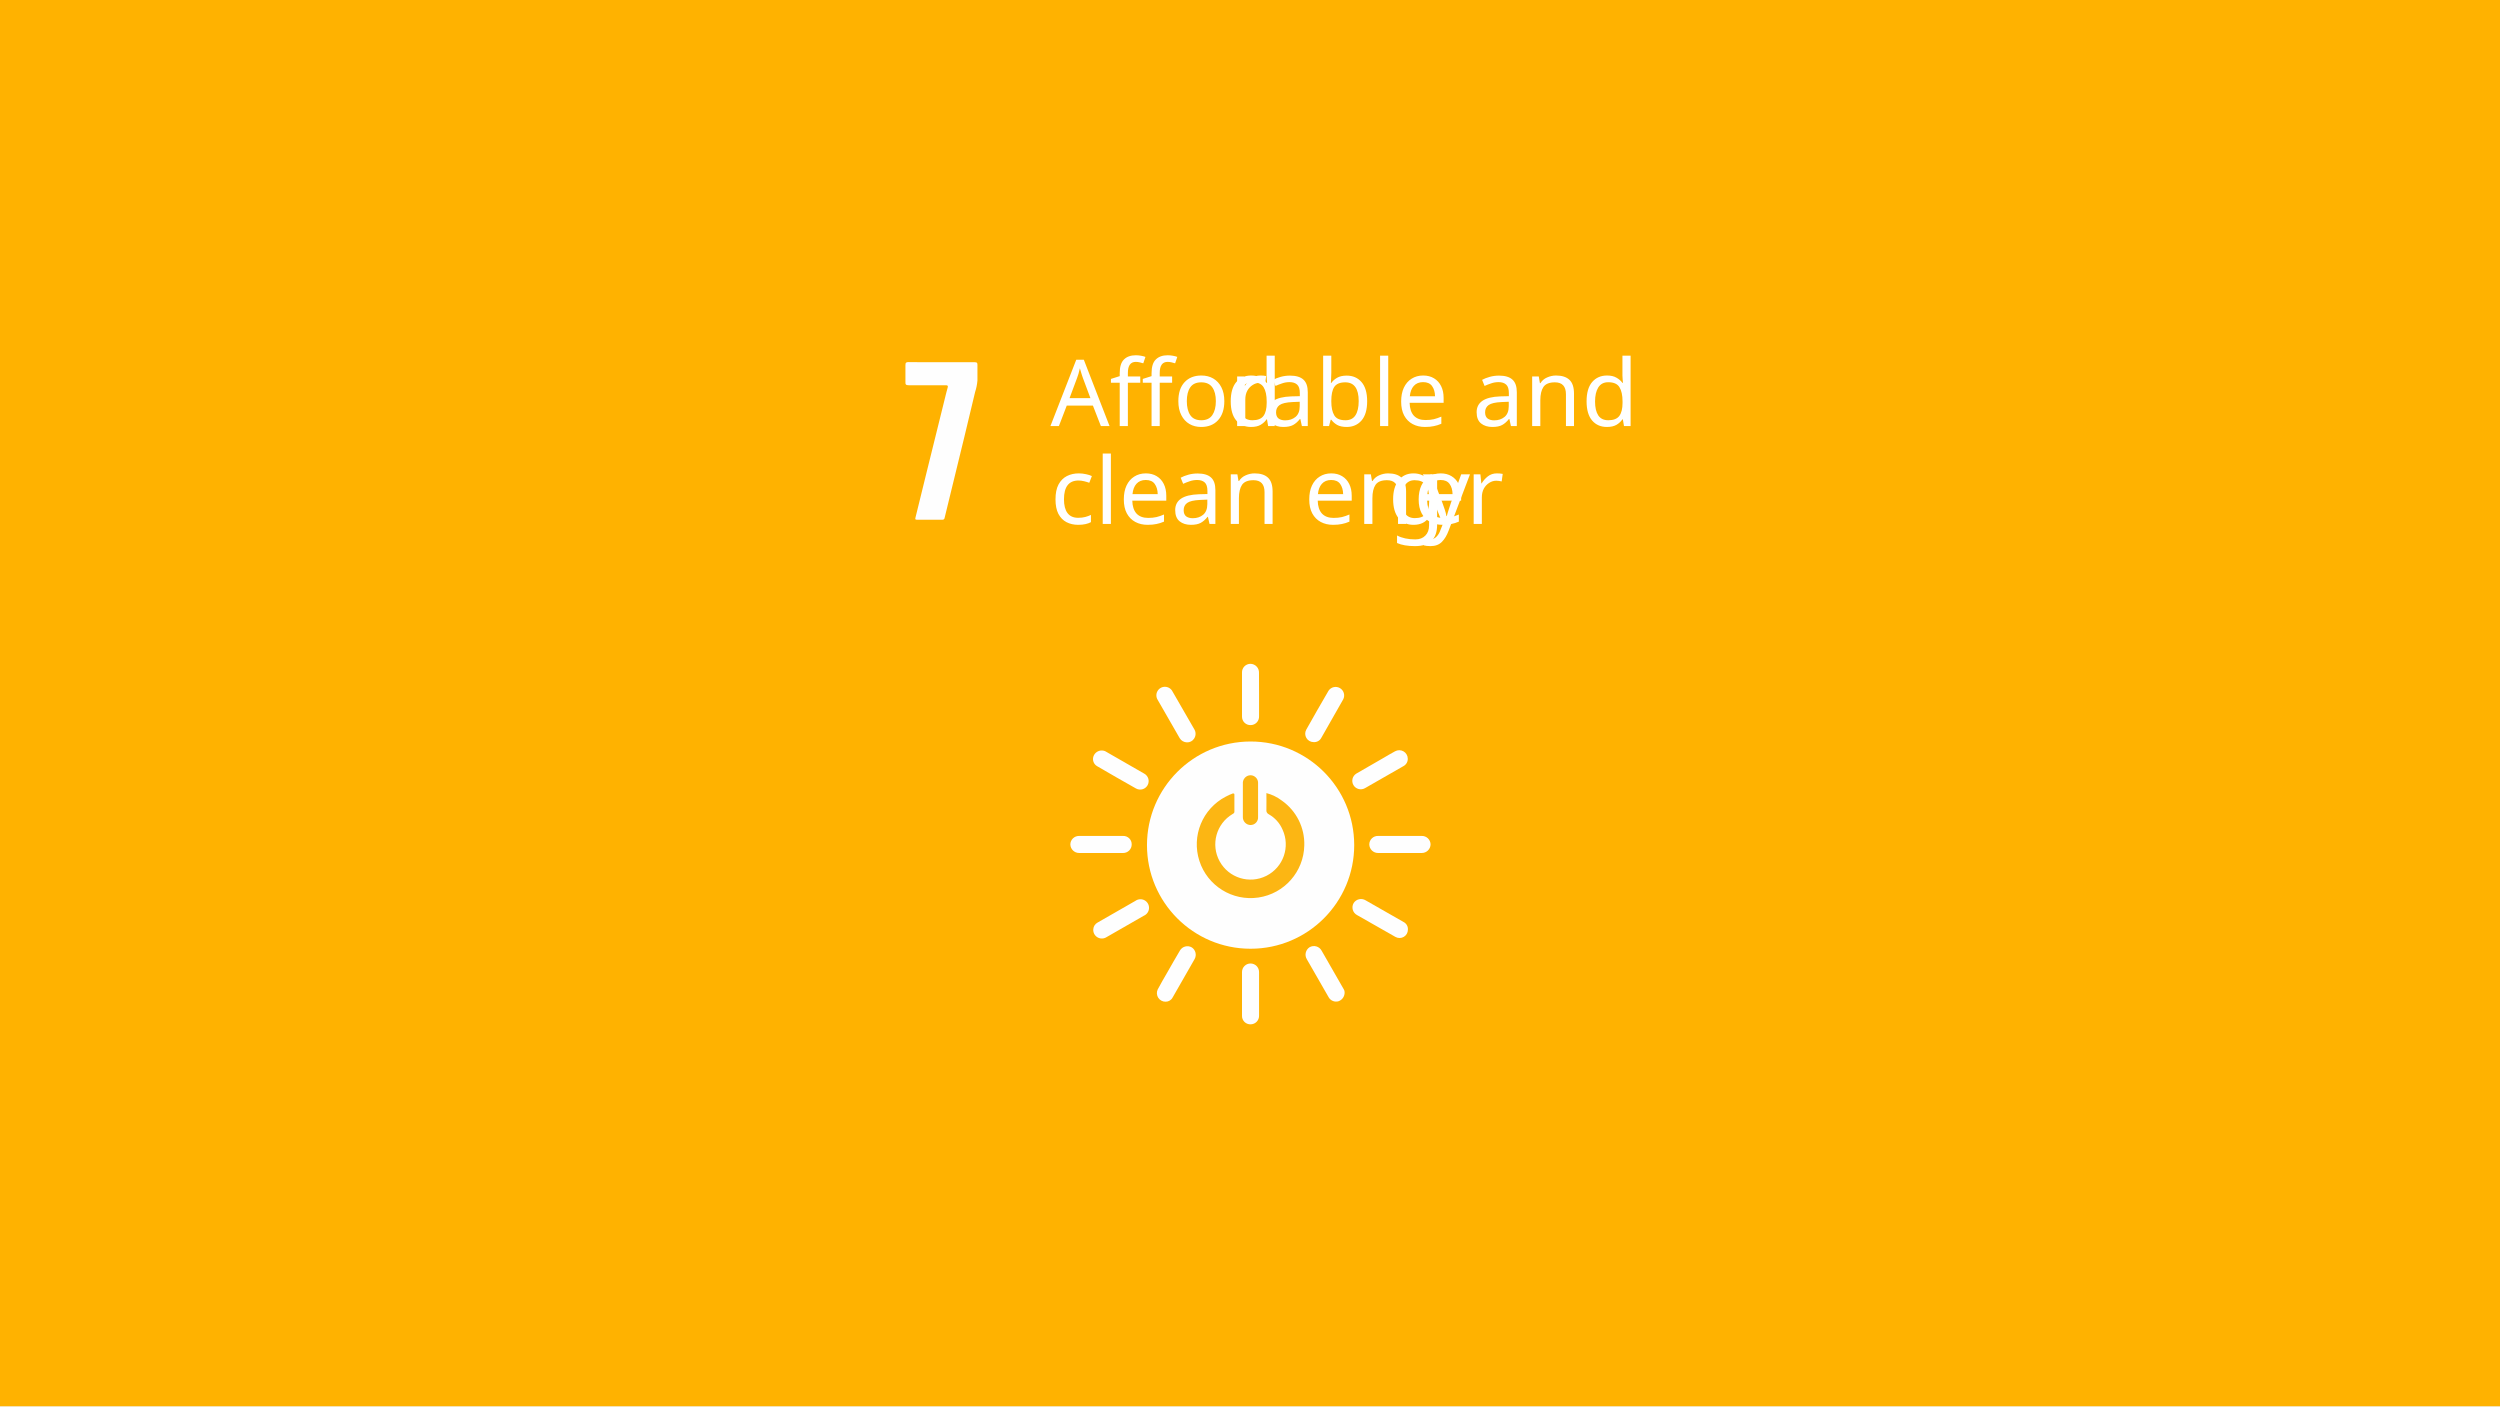
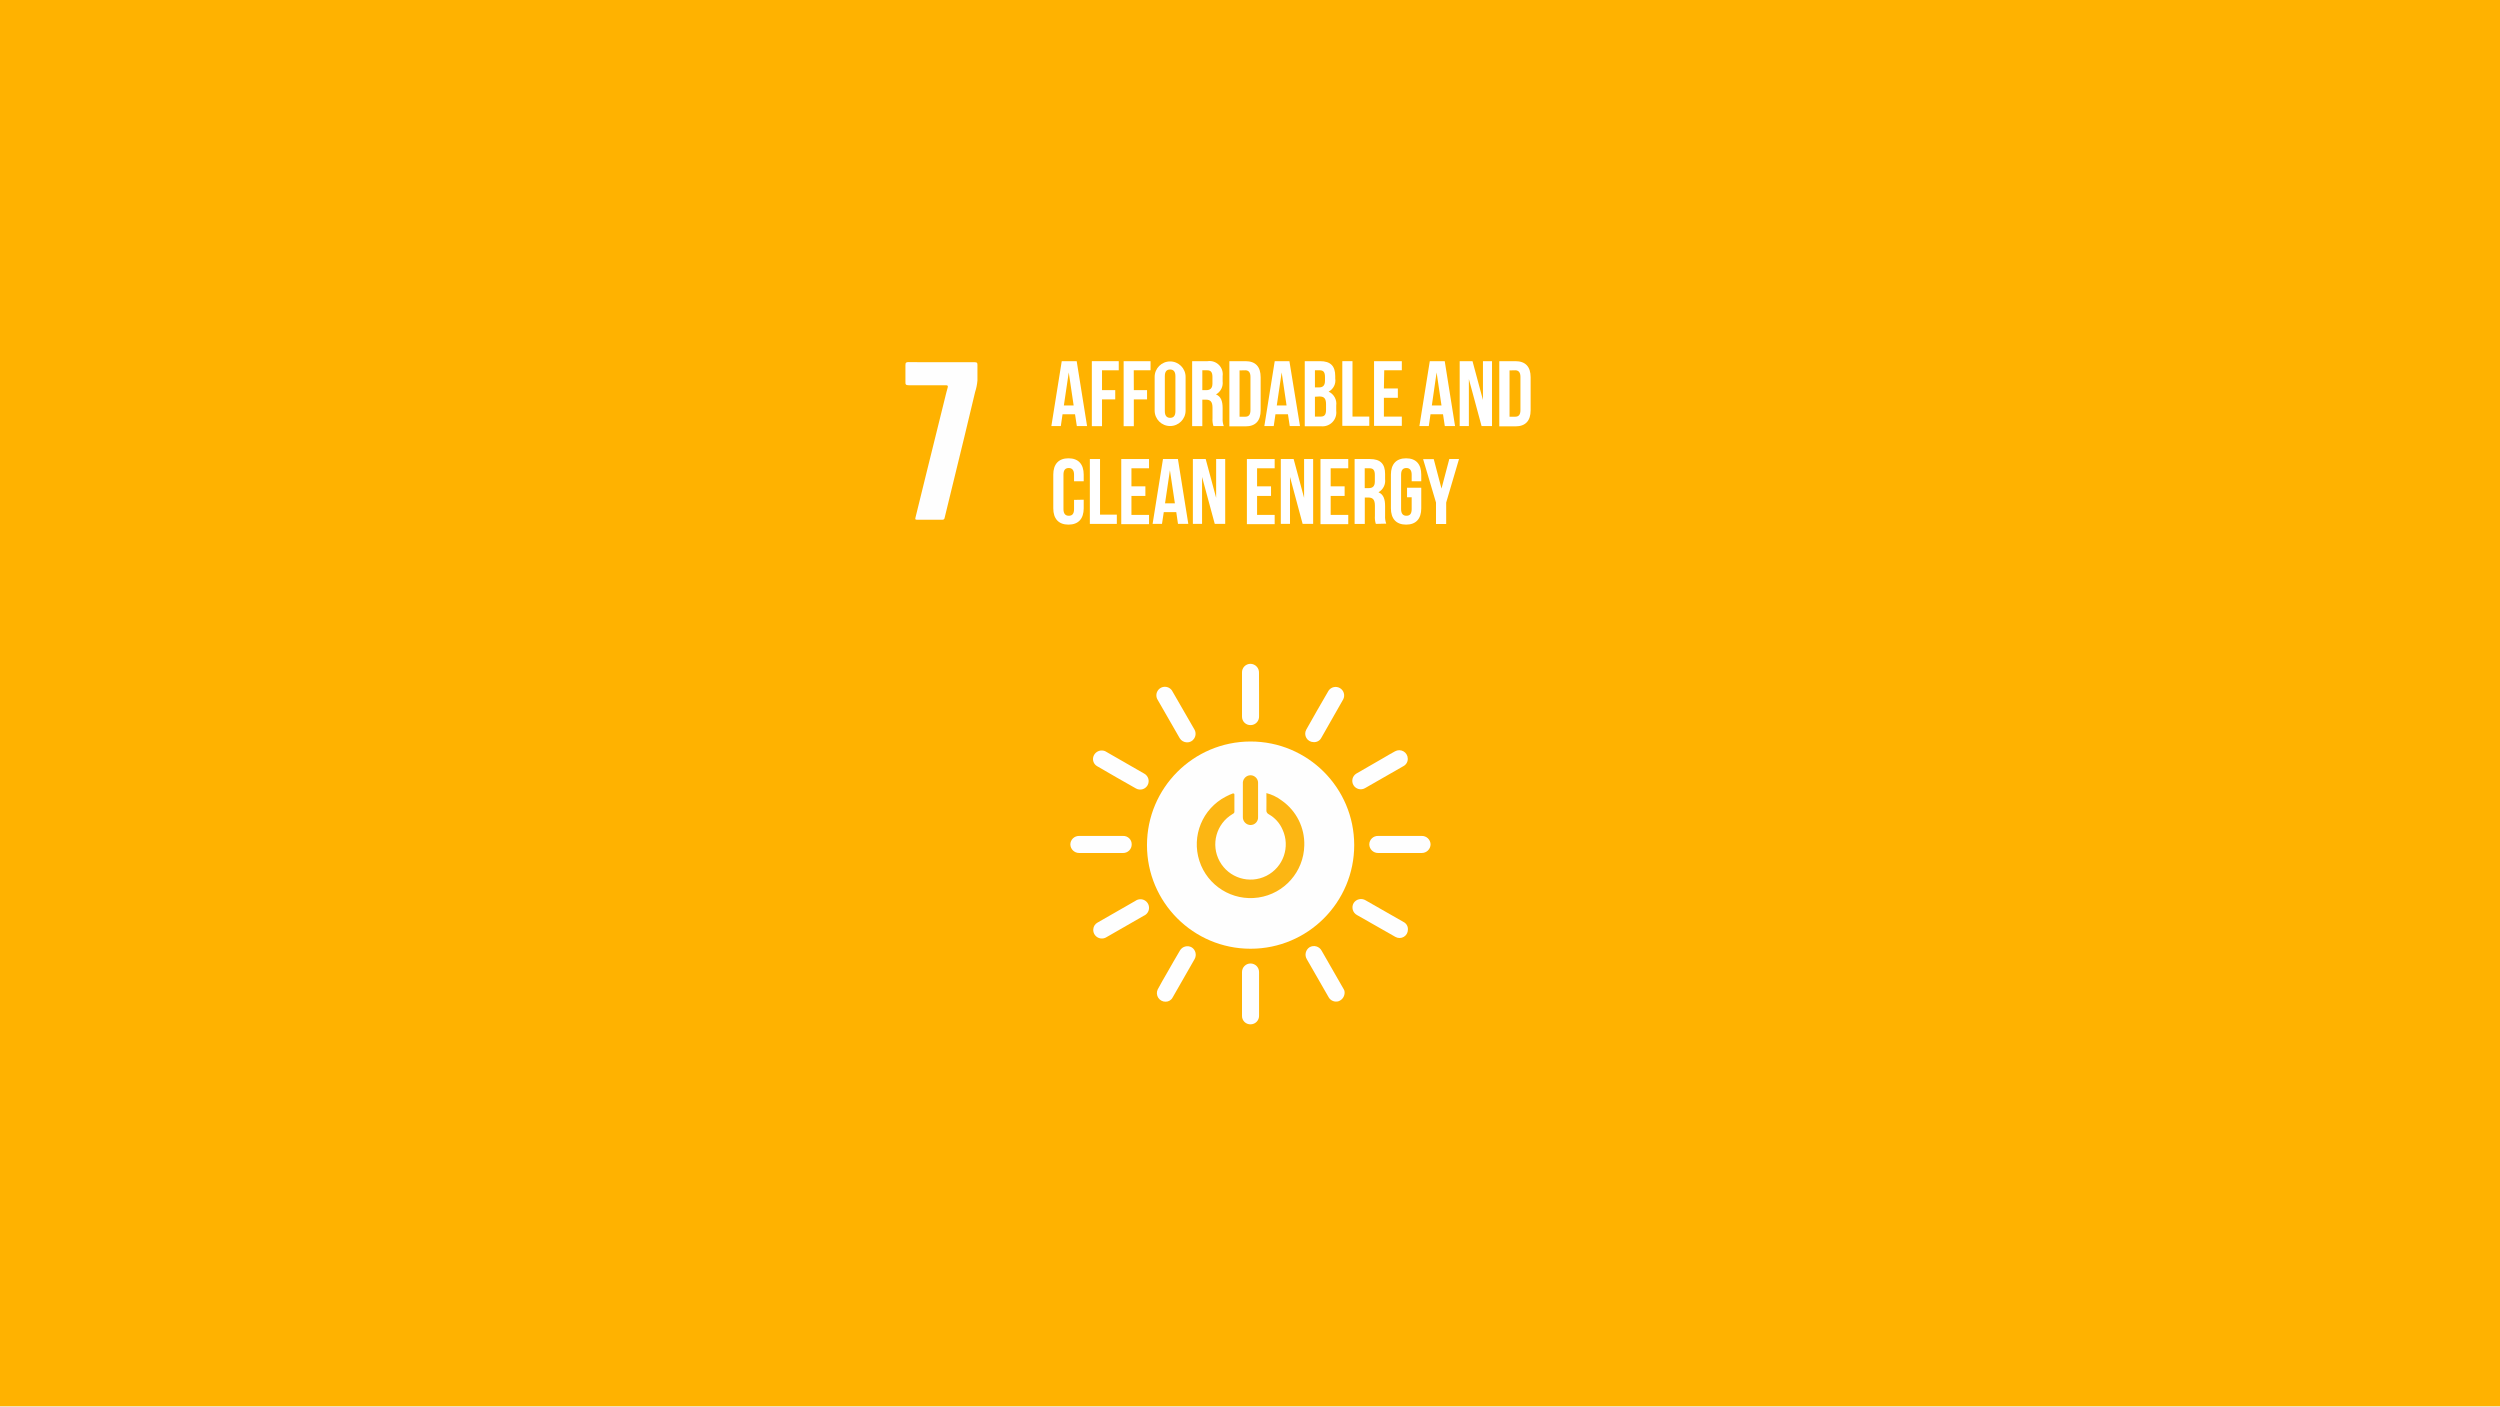
<svg xmlns="http://www.w3.org/2000/svg" viewBox="0 0 378.08 212.67">
  <defs>
-     <style>.cls-1{fill:#ffb200;}.cls-2{fill:#fefefe;}.cls-3{fill:#fcb613;}.cls-4{font-size:14px;fill:#fff;font-family:BebasNeueBold, Bebas Neue;}.cls-5{letter-spacing:0em;}.cls-6{letter-spacing:-0.01em;}</style>
+     <style>.cls-1{fill:#ffb200;}.cls-2{fill:#fefefe;}.cls-3{fill:#fcb613;}.cls-4{fill:#fff;}</style>
  </defs>
  <g id="Capa_2" data-name="Capa 2">
    <g id="Capa_1-2" data-name="Capa 1">
      <rect class="cls-1" width="378.08" height="212.67" />
      <path class="cls-2" d="M189.11,112.14a15.67,15.67,0,1,1-15.65,15.66A15.68,15.68,0,0,1,189.11,112.14Z" />
      <path class="cls-2" d="M142.36,54.78c1.69,0,3.38,0,5.06,0,.33,0,.41.1.4.41,0,.78,0,1.56,0,2.35a7.46,7.46,0,0,1-.35,1.74q-.79,3.36-1.61,6.72c-1,4.1-2,8.19-3,12.3a.32.32,0,0,1-.37.3q-1.91,0-3.81,0c-.28,0-.29-.09-.23-.33q.84-3.37,1.66-6.75l3-12.13c.07-.27.13-.53.21-.78s0-.35-.28-.35c-1.87,0-3.75,0-5.62,0-.4,0-.51-.1-.49-.49q0-1.28,0-2.55c0-.39.12-.46.47-.46C139,54.79,140.7,54.78,142.36,54.78Z" />
      <path class="cls-2" d="M203.35,150.08a1.39,1.39,0,0,1-.89,1.33,1.29,1.29,0,0,1-1.53-.6c-1.1-1.91-2.21-3.83-3.3-5.75a1.34,1.34,0,0,1,.42-1.81,1.32,1.32,0,0,1,1.82.52c1.13,1.95,2.24,3.9,3.36,5.86A.8.8,0,0,1,203.35,150.08Z" />
      <path class="cls-2" d="M211.75,129h-3.32a1.32,1.32,0,0,1-1.35-1.31,1.29,1.29,0,0,1,1.34-1.27H215a1.31,1.31,0,0,1,1.35,1.26A1.33,1.33,0,0,1,215,129Z" />
      <path class="cls-2" d="M166.52,129h-3.31a1.33,1.33,0,0,1-1.34-1.29,1.3,1.3,0,0,1,1.32-1.29c2.23,0,4.45,0,6.67,0a1.26,1.26,0,0,1,1.29,1.28,1.29,1.29,0,0,1-1.31,1.3Z" />
      <path class="cls-2" d="M176.3,151.49a1.3,1.3,0,0,1-1.22-1.85c.45-.86.95-1.7,1.43-2.54.64-1.12,1.28-2.25,1.94-3.36a1.31,1.31,0,0,1,1.79-.46,1.33,1.33,0,0,1,.43,1.75c-1.1,1.94-2.22,3.88-3.33,5.82A1.18,1.18,0,0,1,176.3,151.49Z" />
      <path class="cls-2" d="M179.51,112.27a1.3,1.3,0,0,1-1.1-.63c-1.1-1.93-2.22-3.85-3.32-5.78a1.29,1.29,0,1,1,2.24-1.27c1.11,1.91,2.2,3.83,3.31,5.74a1.3,1.3,0,0,1-.06,1.38A1.22,1.22,0,0,1,179.51,112.27Z" />
      <path class="cls-2" d="M165.34,140.52a1.23,1.23,0,0,1,.65-1l5.72-3.28a1.3,1.3,0,1,1,1.27,2.25c-1.92,1.11-3.83,2.21-5.75,3.3A1.3,1.3,0,0,1,165.34,140.52Z" />
      <path class="cls-2" d="M190.41,105v3.32a1.28,1.28,0,0,1-1.27,1.34,1.27,1.27,0,0,1-1.31-1.3q0-3.33,0-6.64a1.28,1.28,0,0,1,1.28-1.33,1.31,1.31,0,0,1,1.29,1.37Z" />
      <path class="cls-2" d="M166.65,113.5a1.25,1.25,0,0,1,.69.22l5.71,3.28a1.28,1.28,0,0,1-1.24,2.25c-2-1.12-3.93-2.24-5.89-3.38a1.24,1.24,0,0,1-.56-1.47A1.32,1.32,0,0,1,166.65,113.5Z" />
      <path class="cls-2" d="M190.41,150.32v3.24a1.28,1.28,0,0,1-1.25,1.35,1.26,1.26,0,0,1-1.33-1.32V147a1.29,1.29,0,1,1,2.58,0Z" />
      <path class="cls-2" d="M198.66,112.23a1.27,1.27,0,0,1-1.12-1.87c1.11-2,2.24-3.93,3.37-5.89a1.29,1.29,0,0,1,2.24,1.27l-3.34,5.87A1.2,1.2,0,0,1,198.66,112.23Z" />
      <path class="cls-2" d="M212.92,140.59a1.26,1.26,0,0,1-1.87,1.11q-2.91-1.63-5.8-3.3a1.31,1.31,0,0,1-.53-1.84,1.33,1.33,0,0,1,1.81-.4c1.93,1.09,3.84,2.19,5.76,3.29A1.2,1.2,0,0,1,212.92,140.59Z" />
      <path class="cls-2" d="M212.9,114.72a1.23,1.23,0,0,1-.65,1.14c-1.93,1.11-3.87,2.23-5.81,3.33a1.28,1.28,0,0,1-1.3-2.21c1.36-.8,2.73-1.58,4.09-2.36.58-.34,1.16-.69,1.75-1A1.29,1.29,0,0,1,212.9,114.72Z" />
      <path class="cls-3" d="M191.52,119.94a6.55,6.55,0,0,1,2.34,1.14,8,8,0,0,1,3.39,6.78,8.13,8.13,0,1,1-11.88-7.38,7.8,7.8,0,0,1,1.06-.48c.17,0,.25,0,.25.17,0,.86,0,1.73,0,2.59,0,.22-.15.27-.28.35a5.33,5.33,0,1,0,7.56,2.35,4.84,4.84,0,0,0-2.07-2.31.64.64,0,0,1-.37-.67C191.54,121.65,191.52,120.81,191.52,119.94Z" />
      <path class="cls-3" d="M190.26,121c0,.84,0,1.69,0,2.54a1.14,1.14,0,0,1-1.15,1.23,1.18,1.18,0,0,1-1.15-1.25v-5a1.18,1.18,0,0,1,1.17-1.28,1.16,1.16,0,0,1,1.13,1.26C190.27,119.35,190.26,120.18,190.26,121Z" />
-       <text class="cls-4" transform="translate(158.86 64.43)">Affor<tspan class="cls-5" x="26.5" y="0">d</tspan>
-         <tspan x="32.2" y="0">able and </tspan>
-         <tspan x="0" y="14.8">clean ener</tspan>
-         <tspan class="cls-6" x="51.06" y="14.8">g</tspan>
-         <tspan x="56.31" y="14.8">y</tspan>
-       </text>
+       <path class="cls-4" d="M164.4,64.43h-1.55l-.27-1.78h-1.89l-.26,1.78H159l1.57-9.81h2.26Zm-3.51-3.11h1.48l-.74-5Z" />
+       <path class="cls-4" d="M166.66,59h2v1.4h-2v4.05h-1.54V54.62h4.07V56h-2.53Z" />
+       <path class="cls-4" d="M171.47,59h2v1.4h-2v4.05h-1.54V54.62H174V56h-2.54Z" />
+       <path class="cls-4" d="M174.62,57a2.34,2.34,0,1,1,4.68,0v5.09a2.34,2.34,0,1,1-4.68,0Zm1.54,5.19c0,.7.31,1,.8,1s.8-.27.8-1V56.88c0-.7-.31-1-.8-1s-.8.27-.8,1Z" />
+       <path class="cls-4" d="M183.51,64.43a3.12,3.12,0,0,1-.14-1.21V61.68c0-.91-.3-1.24-1-1.24h-.54v4h-1.54V54.62h2.33a2,2,0,0,1,2.28,2.26v.77a2,2,0,0,1-1,2c.77.32,1,1.06,1,2.08v1.52a3,3,0,0,0,.17,1.19ZM181.83,56v3h.6c.58,0,.93-.26.93-1V57c0-.7-.24-1-.78-1Z" />
+       <path class="cls-4" d="M185.92,54.62h2.44c1.54,0,2.29.86,2.29,2.43v5c0,1.57-.75,2.43-2.29,2.43h-2.44Zm1.54,1.4v7h.87c.49,0,.78-.26.78-1V57c0-.7-.29-1-.78-1Z" />
+       <path class="cls-4" d="M196.6,64.43h-1.55l-.27-1.78h-1.89l-.26,1.78h-1.42l1.57-9.81H195Zm-3.51-3.11h1.48l-.74-5Z" />
+       <path class="cls-4" d="M201.93,56.88v.35a1.91,1.91,0,0,1-1,2,2,2,0,0,1,1.15,2.1v.8a2.09,2.09,0,0,1-2.34,2.33h-2.42V54.62h2.32C201.24,54.62,201.93,55.37,201.93,56.88ZM198.86,56v2.59h.6c.57,0,.92-.25.92-1V57c0-.7-.23-1-.78-1Zm0,4v3h.88c.52,0,.8-.24.8-1v-.85c0-.91-.3-1.19-1-1.19Z" />
+       <path class="cls-4" d="M203,54.62h1.54V63h2.54v1.4H203Z" />
+       <path class="cls-4" d="M209.29,58.75h2.11v1.41h-2.11V63H212v1.4h-4.2V54.62H212V56h-2.66Z" />
+       <path class="cls-4" d="M220.05,64.43H218.5l-.27-1.78h-1.89l-.26,1.78h-1.42l1.57-9.81h2.26Zm-3.51-3.11H218l-.74-5Z" />
+       <path class="cls-4" d="M222.14,57.33v7.1h-1.39V54.62h1.94l1.58,5.87V54.62h1.37v9.81h-1.58Z" />
+       <path class="cls-4" d="M226.74,54.62h2.44c1.54,0,2.3.86,2.3,2.43v5c0,1.57-.76,2.43-2.3,2.43h-2.44Zm1.55,1.4v7h.86c.49,0,.79-.26.79-1V57c0-.7-.3-1-.79-1Z" />
+       <path class="cls-4" d="M163.89,75.57v1.3c0,1.57-.79,2.47-2.3,2.47s-2.3-.9-2.3-2.47V71.78c0-1.57.79-2.47,2.3-2.47s2.3.9,2.3,2.47v1h-1.46v-1c0-.7-.31-1-.8-1s-.8.27-.8,1V77c0,.7.31,1,.8,1s.8-.25.8-1v-1.4Z" />
+       <path class="cls-4" d="M164.82,69.42h1.54v8.41h2.54v1.4h-4.08Z" />
+       <path class="cls-4" d="M171.11,73.55h2.11V75h-2.11v2.87h2.66v1.4h-4.2V69.42h4.2v1.4h-2.66Z" />
+       <path class="cls-4" d="M179.71,79.23h-1.56l-.26-1.78H176l-.27,1.78h-1.42l1.57-9.81h2.26Zm-3.52-3.11h1.49l-.75-5Z" />
+       <path class="cls-4" d="M181.79,72.13v7.1H180.4V69.42h1.94l1.58,5.87V69.42h1.37v9.81h-1.58Z" />
+       <path class="cls-4" d="M190.11,73.55h2.11V75h-2.11v2.87h2.66v1.4h-4.2V69.42h4.2v1.4h-2.66Z" />
+       <path class="cls-4" d="M195.09,72.13v7.1H193.7V69.42h1.94l1.58,5.87V69.42h1.37v9.81H197Z" />
+       <path class="cls-4" d="M201.24,73.55h2.11V75h-2.11v2.87h2.66v1.4h-4.2V69.42h4.2v1.4h-2.66Z" />
+       <path class="cls-4" d="M208.07,79.23a3.12,3.12,0,0,1-.14-1.21V76.48c0-.91-.31-1.24-1-1.24h-.53v4h-1.54V69.42h2.32c1.6,0,2.29.75,2.29,2.26v.77a2,2,0,0,1-1,2c.77.32,1,1.06,1,2.08V78a3,3,0,0,0,.17,1.19Zm-1.68-8.41v3h.6c.58,0,.93-.26.93-1v-1c0-.7-.24-1-.79-1Z" />
+       <path class="cls-4" d="M212.79,73.76h2.15v3.11c0,1.57-.78,2.47-2.29,2.47s-2.3-.9-2.3-2.47V71.78c0-1.57.79-2.47,2.3-2.47s2.29.9,2.29,2.47v1h-1.45v-1c0-.7-.31-1-.8-1s-.8.27-.8,1V77c0,.7.31,1,.8,1s.8-.25.8-1v-1.8h-.7Z" />
+       <path class="cls-4" d="M217.17,76l-1.95-6.56h1.61L218,73.89l1.18-4.47h1.47L218.71,76v3.25h-1.54Z" />
    </g>
  </g>
</svg>
